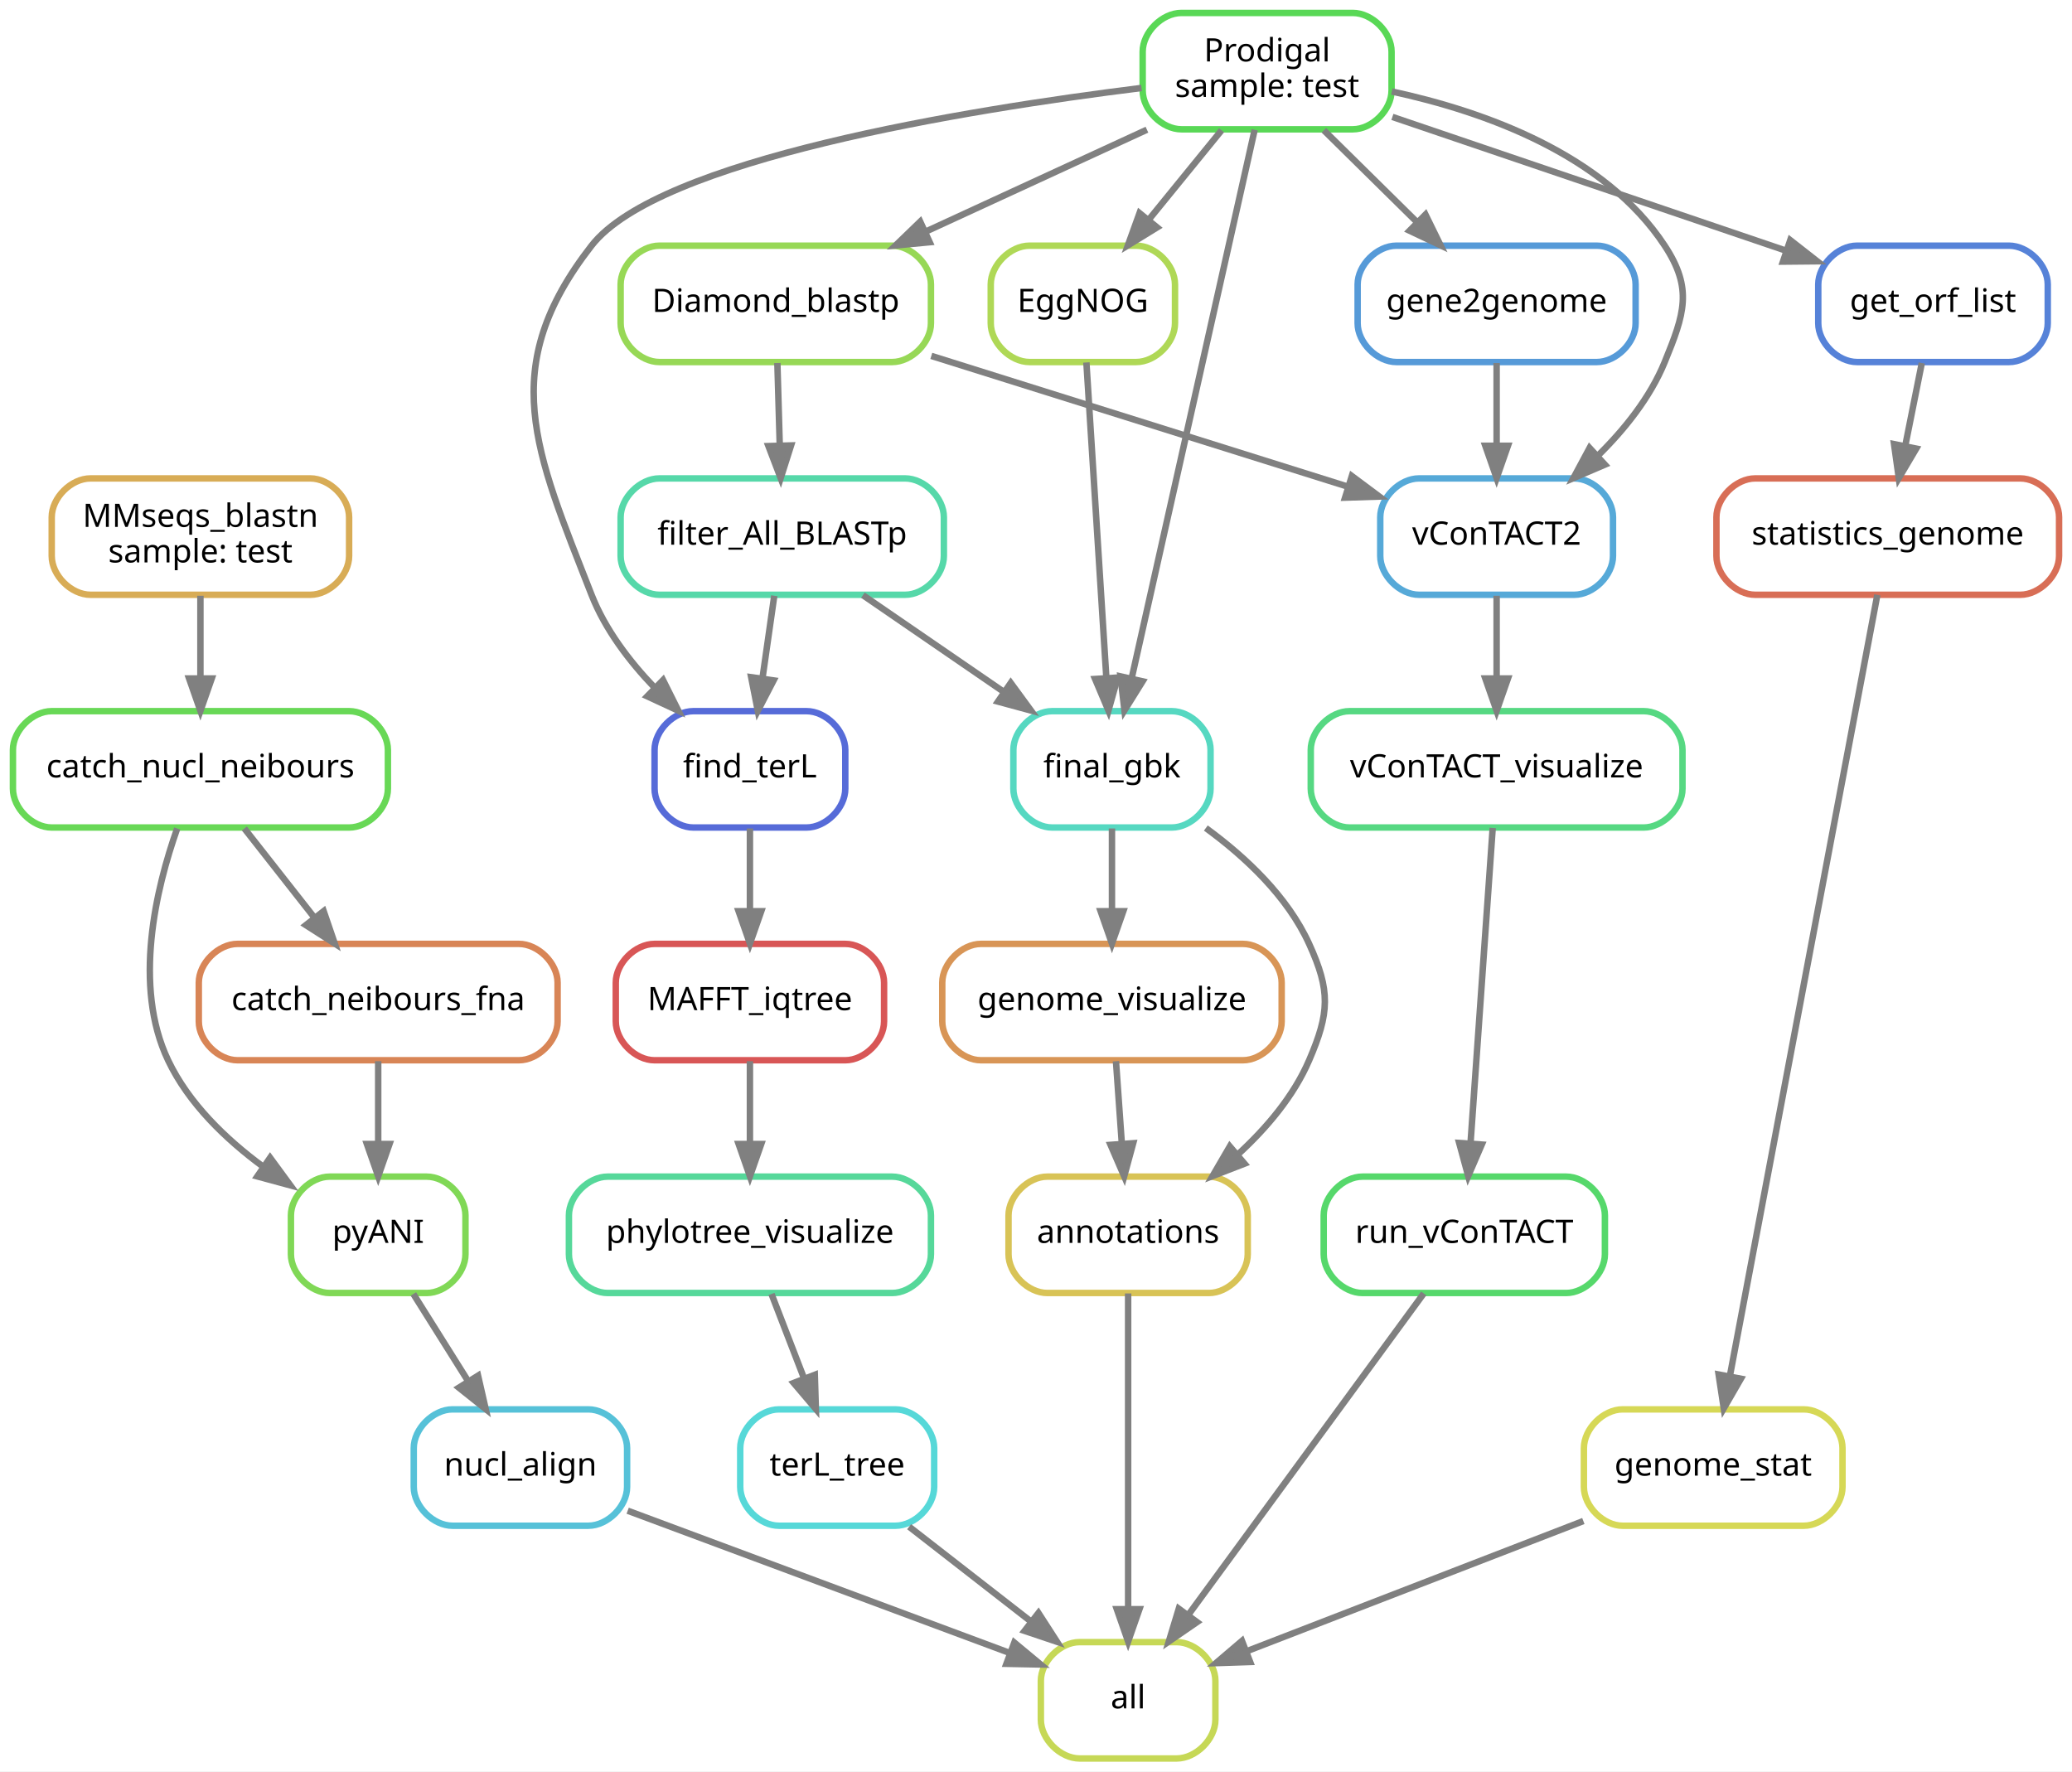
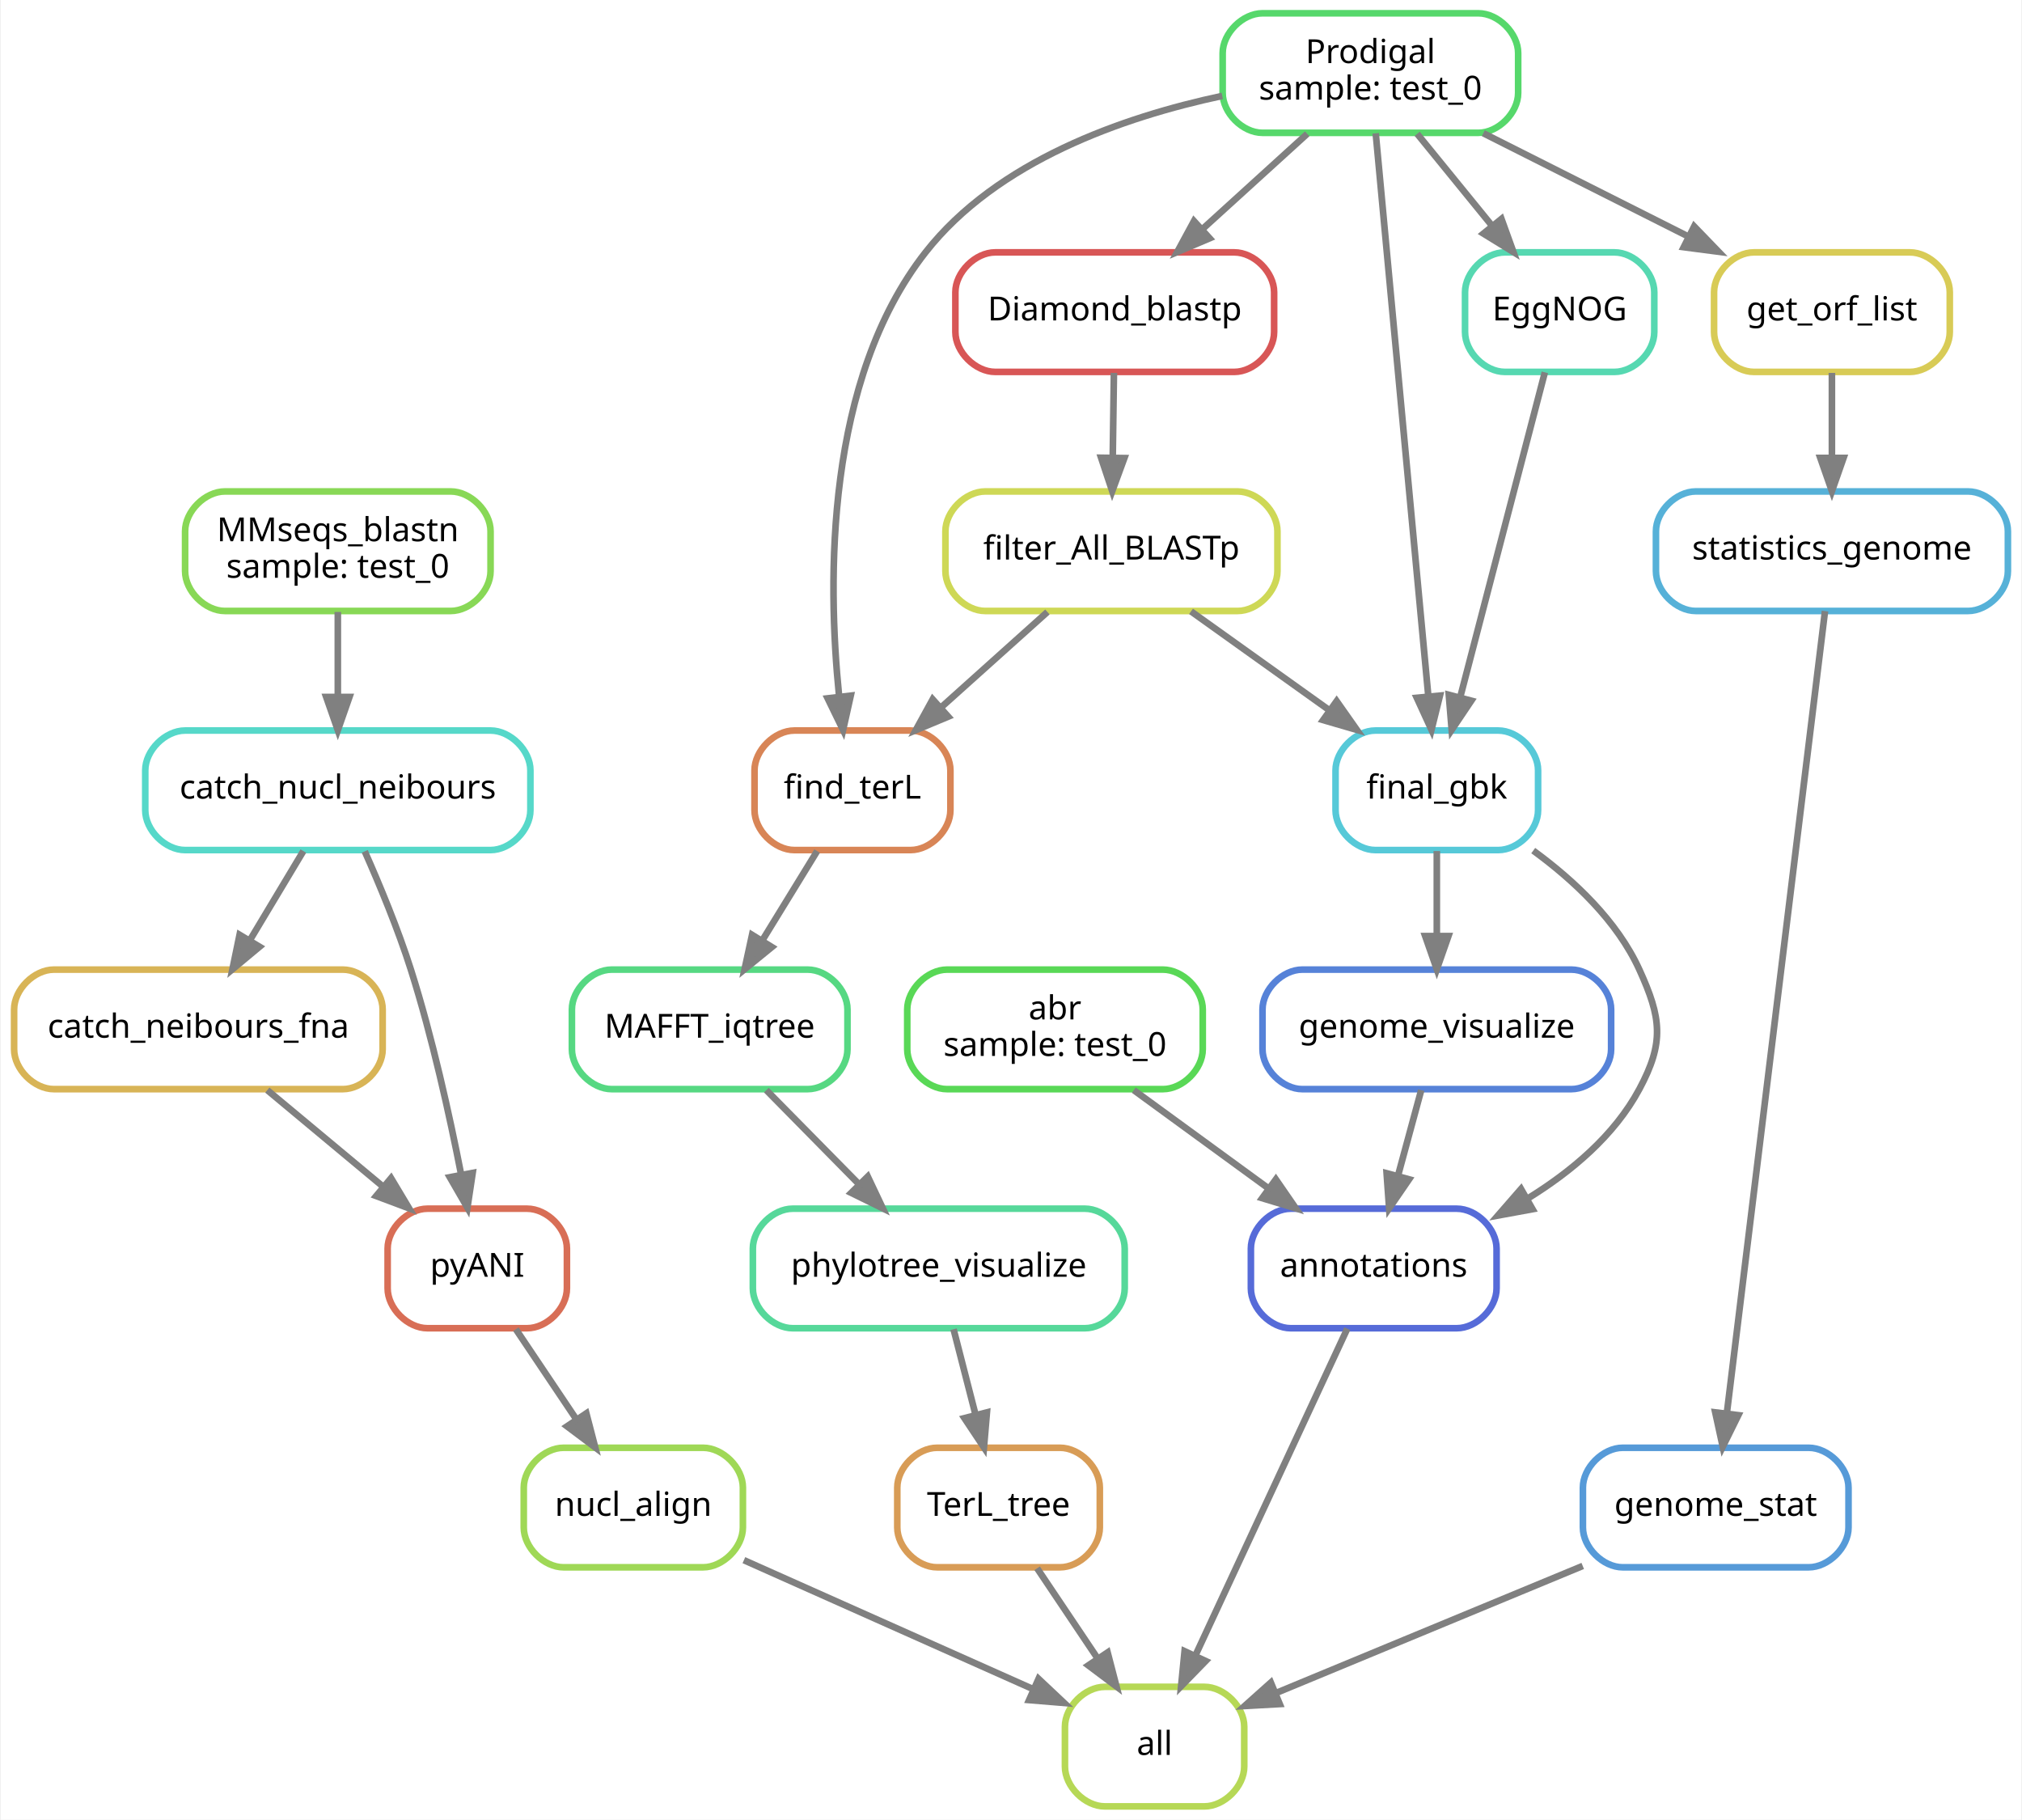
- <svg xmlns="http://www.w3.org/2000/svg" width="641pt" height="548pt" viewBox="0.00 0.00 641.00 548.00">
+ <svg xmlns="http://www.w3.org/2000/svg" width="609pt" height="548pt" viewBox="0.00 0.00 608.50 548.00">
  <g id="graph0" class="graph" transform="scale(1 1) rotate(0) translate(4 544)">
-     <polygon fill="white" stroke="none" points="-4,4 -4,-544 637,-544 637,4 -4,4" />
+     <polygon fill="white" stroke="none" points="-4,4 -4,-544 604.5,-544 604.5,4 -4,4" />
    <g id="node1" class="node">
-       <path fill="none" stroke="#c6d856" stroke-width="2" d="M360,-36C360,-36 330,-36 330,-36 324,-36 318,-30 318,-24 318,-24 318,-12 318,-12 318,-6 324,0 330,0 330,0 360,0 360,0 366,0 372,-6 372,-12 372,-12 372,-24 372,-24 372,-30 366,-36 360,-36" />
-       <text text-anchor="middle" x="345" y="-15.5" font-family="sans" font-size="10.00">all</text>
+       <path fill="none" stroke="#b6d856" stroke-width="2" d="M358.5,-36C358.5,-36 328.5,-36 328.5,-36 322.5,-36 316.5,-30 316.5,-24 316.5,-24 316.5,-12 316.5,-12 316.5,-6 322.5,0 328.5,0 328.5,0 358.5,0 358.5,0 364.5,0 370.5,-6 370.5,-12 370.5,-12 370.5,-24 370.5,-24 370.5,-30 364.5,-36 358.5,-36" />
+       <text text-anchor="middle" x="343.5" y="-15.5" font-family="sans" font-size="10.00">all</text>
    </g>
    <g id="node2" class="node">
-       <path fill="none" stroke="#56c1d8" stroke-width="2" d="M178,-108C178,-108 136,-108 136,-108 130,-108 124,-102 124,-96 124,-96 124,-84 124,-84 124,-78 130,-72 136,-72 136,-72 178,-72 178,-72 184,-72 190,-78 190,-84 190,-84 190,-96 190,-96 190,-102 184,-108 178,-108" />
-       <text text-anchor="middle" x="157" y="-87.5" font-family="sans" font-size="10.00">nucl_align</text>
+       <path fill="none" stroke="#9fd856" stroke-width="2" d="M207.5,-108C207.5,-108 165.5,-108 165.5,-108 159.5,-108 153.5,-102 153.5,-96 153.5,-96 153.5,-84 153.5,-84 153.5,-78 159.5,-72 165.5,-72 165.5,-72 207.5,-72 207.5,-72 213.5,-72 219.5,-78 219.5,-84 219.5,-84 219.5,-96 219.5,-96 219.5,-102 213.5,-108 207.5,-108" />
+       <text text-anchor="middle" x="186.5" y="-87.5" font-family="sans" font-size="10.00">nucl_align</text>
    </g>
    <g id="edge1" class="edge">
-       <path fill="none" stroke="grey" stroke-width="2" d="M190.18,-76.65C223.28,-64.32 274.01,-45.43 308.3,-32.67" />
-       <polygon fill="grey" stroke="grey" stroke-width="2" points="309.79,-35.85 317.94,-29.08 307.35,-29.29 309.79,-35.85" />
+       <path fill="none" stroke="grey" stroke-width="2" d="M219.8,-74.15C245.37,-62.75 280.65,-47.02 306.99,-35.28" />
+       <polygon fill="grey" stroke="grey" stroke-width="2" points="308.55,-38.41 316.26,-31.15 305.7,-32.02 308.55,-38.41" />
    </g>
    <g id="node3" class="node">
-       <path fill="none" stroke="#80d856" stroke-width="2" d="M128,-180C128,-180 98,-180 98,-180 92,-180 86,-174 86,-168 86,-168 86,-156 86,-156 86,-150 92,-144 98,-144 98,-144 128,-144 128,-144 134,-144 140,-150 140,-156 140,-156 140,-168 140,-168 140,-174 134,-180 128,-180" />
-       <text text-anchor="middle" x="113" y="-159.5" font-family="sans" font-size="10.00">pyANI</text>
+       <path fill="none" stroke="#d86e56" stroke-width="2" d="M154.5,-180C154.5,-180 124.5,-180 124.5,-180 118.5,-180 112.5,-174 112.5,-168 112.5,-168 112.5,-156 112.5,-156 112.5,-150 118.5,-144 124.5,-144 124.5,-144 154.5,-144 154.5,-144 160.5,-144 166.5,-150 166.5,-156 166.5,-156 166.5,-168 166.5,-168 166.5,-174 160.5,-180 154.5,-180" />
+       <text text-anchor="middle" x="139.5" y="-159.5" font-family="sans" font-size="10.00">pyANI</text>
+     </g>
+     <g id="edge5" class="edge">
+       <path fill="none" stroke="grey" stroke-width="2" d="M151.12,-143.7C156.64,-135.47 163.35,-125.48 169.43,-116.42" />
+       <polygon fill="grey" stroke="grey" stroke-width="2" points="172.35,-118.36 175.02,-108.1 166.54,-114.46 172.35,-118.36" />
+     </g>
+     <g id="node4" class="node">
+       <path fill="none" stroke="#56d8c9" stroke-width="2" d="M143.5,-324C143.5,-324 51.5,-324 51.5,-324 45.5,-324 39.5,-318 39.5,-312 39.5,-312 39.5,-300 39.5,-300 39.5,-294 45.5,-288 51.5,-288 51.5,-288 143.5,-288 143.5,-288 149.5,-288 155.5,-294 155.5,-300 155.5,-300 155.5,-312 155.5,-312 155.5,-318 149.5,-324 143.5,-324" />
+       <text text-anchor="middle" x="97.5" y="-303.5" font-family="sans" font-size="10.00">catch_nucl_neibours</text>
    </g>
    <g id="edge6" class="edge">
-       <path fill="none" stroke="grey" stroke-width="2" d="M123.88,-143.7C128.99,-135.56 135.2,-125.69 140.84,-116.7" />
-       <polygon fill="grey" stroke="grey" stroke-width="2" points="143.89,-118.43 146.25,-108.1 137.96,-114.71 143.89,-118.43" />
-     </g>
-     <g id="node4" class="node">
-       <path fill="none" stroke="#68d856" stroke-width="2" d="M104,-324C104,-324 12,-324 12,-324 6,-324 0,-318 0,-312 0,-312 0,-300 0,-300 0,-294 6,-288 12,-288 12,-288 104,-288 104,-288 110,-288 116,-294 116,-300 116,-300 116,-312 116,-312 116,-318 110,-324 104,-324" />
-       <text text-anchor="middle" x="58" y="-303.5" font-family="sans" font-size="10.00">catch_nucl_neibours</text>
+       <path fill="none" stroke="grey" stroke-width="2" d="M105.61,-287.62C110.14,-277.4 115.64,-264.15 119.5,-252 125.96,-231.65 131.16,-208.06 134.64,-190.28" />
+       <polygon fill="grey" stroke="grey" stroke-width="2" points="138.11,-190.77 136.53,-180.3 131.23,-189.47 138.11,-190.77" />
+     </g>
+     <g id="node6" class="node">
+       <path fill="none" stroke="#d8b456" stroke-width="2" d="M99,-252C99,-252 12,-252 12,-252 6,-252 0,-246 0,-240 0,-240 0,-228 0,-228 0,-222 6,-216 12,-216 12,-216 99,-216 99,-216 105,-216 111,-222 111,-228 111,-228 111,-240 111,-240 111,-246 105,-252 99,-252" />
+       <text text-anchor="middle" x="55.5" y="-231.5" font-family="sans" font-size="10.00">catch_neibours_fna</text>
+     </g>
+     <g id="edge9" class="edge">
+       <path fill="none" stroke="grey" stroke-width="2" d="M87.12,-287.7C82.24,-279.56 76.31,-269.69 70.92,-260.7" />
+       <polygon fill="grey" stroke="grey" stroke-width="2" points="73.91,-258.88 65.76,-252.1 67.91,-262.48 73.91,-258.88" />
+     </g>
+     <g id="node5" class="node">
+       <path fill="none" stroke="#88d856" stroke-width="2" d="M131.5,-396C131.5,-396 63.5,-396 63.5,-396 57.5,-396 51.5,-390 51.5,-384 51.5,-384 51.5,-372 51.5,-372 51.5,-366 57.5,-360 63.5,-360 63.5,-360 131.5,-360 131.5,-360 137.5,-360 143.5,-366 143.5,-372 143.5,-372 143.5,-384 143.5,-384 143.5,-390 137.5,-396 131.5,-396" />
+       <text text-anchor="middle" x="97.5" y="-381" font-family="sans" font-size="10.00">MMseqs_blastn</text>
+       <text text-anchor="middle" x="97.5" y="-370" font-family="sans" font-size="10.00">sample: test_0</text>
+     </g>
+     <g id="edge8" class="edge">
+       <path fill="none" stroke="grey" stroke-width="2" d="M97.5,-359.7C97.5,-351.98 97.5,-342.71 97.5,-334.11" />
+       <polygon fill="grey" stroke="grey" stroke-width="2" points="101,-334.1 97.5,-324.1 94,-334.1 101,-334.1" />
    </g>
    <g id="edge7" class="edge">
-       <path fill="none" stroke="grey" stroke-width="2" d="M50.82,-287.7C44.24,-269.08 37.06,-239.03 48,-216 54.33,-202.66 65.85,-191.58 77.44,-183.05" />
-       <polygon fill="grey" stroke="grey" stroke-width="2" points="79.56,-185.84 85.83,-177.3 75.6,-180.07 79.56,-185.84" />
-     </g>
-     <g id="node6" class="node">
-       <path fill="none" stroke="#d88556" stroke-width="2" d="M156.5,-252C156.5,-252 69.5,-252 69.5,-252 63.5,-252 57.5,-246 57.5,-240 57.5,-240 57.5,-228 57.5,-228 57.5,-222 63.5,-216 69.5,-216 69.5,-216 156.5,-216 156.5,-216 162.5,-216 168.5,-222 168.5,-228 168.5,-228 168.5,-240 168.5,-240 168.5,-246 162.5,-252 156.5,-252" />
-       <text text-anchor="middle" x="113" y="-231.5" font-family="sans" font-size="10.00">catch_neibours_fna</text>
+       <path fill="none" stroke="grey" stroke-width="2" d="M76.26,-215.7C86.74,-206.97 99.61,-196.24 111,-186.75" />
+       <polygon fill="grey" stroke="grey" stroke-width="2" points="113.53,-189.19 118.97,-180.1 109.05,-183.82 113.53,-189.19" />
+     </g>
+     <g id="node7" class="node">
+       <path fill="none" stroke="#d89c56" stroke-width="2" d="M315,-108C315,-108 278,-108 278,-108 272,-108 266,-102 266,-96 266,-96 266,-84 266,-84 266,-78 272,-72 278,-72 278,-72 315,-72 315,-72 321,-72 327,-78 327,-84 327,-84 327,-96 327,-96 327,-102 321,-108 315,-108" />
+       <text text-anchor="middle" x="296.5" y="-87.5" font-family="sans" font-size="10.00">TerL_tree</text>
+     </g>
+     <g id="edge2" class="edge">
+       <path fill="none" stroke="grey" stroke-width="2" d="M308.12,-71.7C313.64,-63.47 320.35,-53.48 326.43,-44.42" />
+       <polygon fill="grey" stroke="grey" stroke-width="2" points="329.35,-46.36 332.02,-36.1 323.54,-42.46 329.35,-46.36" />
+     </g>
+     <g id="node8" class="node">
+       <path fill="none" stroke="#56d89a" stroke-width="2" d="M322.5,-180C322.5,-180 234.5,-180 234.5,-180 228.5,-180 222.5,-174 222.5,-168 222.5,-168 222.5,-156 222.5,-156 222.5,-150 228.5,-144 234.5,-144 234.5,-144 322.5,-144 322.5,-144 328.5,-144 334.5,-150 334.5,-156 334.5,-156 334.5,-168 334.5,-168 334.5,-174 328.5,-180 322.5,-180" />
+       <text text-anchor="middle" x="278.5" y="-159.5" font-family="sans" font-size="10.00">phylotree_visualize</text>
    </g>
    <g id="edge10" class="edge">
-       <path fill="none" stroke="grey" stroke-width="2" d="M71.6,-287.7C78.12,-279.39 86.07,-269.28 93.25,-260.14" />
-       <polygon fill="grey" stroke="grey" stroke-width="2" points="96.13,-262.13 99.56,-252.1 90.63,-257.81 96.13,-262.13" />
-     </g>
-     <g id="node5" class="node">
-       <path fill="none" stroke="#d8ac56" stroke-width="2" d="M92,-396C92,-396 24,-396 24,-396 18,-396 12,-390 12,-384 12,-384 12,-372 12,-372 12,-366 18,-360 24,-360 24,-360 92,-360 92,-360 98,-360 104,-366 104,-372 104,-372 104,-384 104,-384 104,-390 98,-396 92,-396" />
-       <text text-anchor="middle" x="58" y="-381" font-family="sans" font-size="10.00">MMseqs_blastn</text>
-       <text text-anchor="middle" x="58" y="-370" font-family="sans" font-size="10.00">sample: test</text>
-     </g>
-     <g id="edge9" class="edge">
-       <path fill="none" stroke="grey" stroke-width="2" d="M58,-359.7C58,-351.98 58,-342.71 58,-334.11" />
-       <polygon fill="grey" stroke="grey" stroke-width="2" points="61.5,-334.1 58,-324.1 54.5,-334.1 61.5,-334.1" />
-     </g>
-     <g id="edge8" class="edge">
-       <path fill="none" stroke="grey" stroke-width="2" d="M113,-215.7C113,-207.98 113,-198.71 113,-190.11" />
-       <polygon fill="grey" stroke="grey" stroke-width="2" points="116.5,-190.1 113,-180.1 109.5,-190.1 116.5,-190.1" />
-     </g>
-     <g id="node7" class="node">
-       <path fill="none" stroke="#56d8d8" stroke-width="2" d="M273,-108C273,-108 237,-108 237,-108 231,-108 225,-102 225,-96 225,-96 225,-84 225,-84 225,-78 231,-72 237,-72 237,-72 273,-72 273,-72 279,-72 285,-78 285,-84 285,-84 285,-96 285,-96 285,-102 279,-108 273,-108" />
-       <text text-anchor="middle" x="255" y="-87.5" font-family="sans" font-size="10.00">terL_tree</text>
-     </g>
-     <g id="edge2" class="edge">
-       <path fill="none" stroke="grey" stroke-width="2" d="M277.25,-71.7C288.58,-62.88 302.53,-52.03 314.82,-42.47" />
-       <polygon fill="grey" stroke="grey" stroke-width="2" points="317.26,-45.01 323.01,-36.1 312.97,-39.48 317.26,-45.01" />
-     </g>
-     <g id="node8" class="node">
-       <path fill="none" stroke="#56d89a" stroke-width="2" d="M272,-180C272,-180 184,-180 184,-180 178,-180 172,-174 172,-168 172,-168 172,-156 172,-156 172,-150 178,-144 184,-144 184,-144 272,-144 272,-144 278,-144 284,-150 284,-156 284,-156 284,-168 284,-168 284,-174 278,-180 272,-180" />
-       <text text-anchor="middle" x="228" y="-159.5" font-family="sans" font-size="10.00">phylotree_visualize</text>
+       <path fill="none" stroke="grey" stroke-width="2" d="M282.95,-143.7C284.95,-135.9 287.37,-126.51 289.6,-117.83" />
+       <polygon fill="grey" stroke="grey" stroke-width="2" points="293,-118.66 292.1,-108.1 286.22,-116.92 293,-118.66" />
+     </g>
+     <g id="node9" class="node">
+       <path fill="none" stroke="#56d882" stroke-width="2" d="M239,-252C239,-252 180,-252 180,-252 174,-252 168,-246 168,-240 168,-240 168,-228 168,-228 168,-222 174,-216 180,-216 180,-216 239,-216 239,-216 245,-216 251,-222 251,-228 251,-228 251,-240 251,-240 251,-246 245,-252 239,-252" />
+       <text text-anchor="middle" x="209.5" y="-231.5" font-family="sans" font-size="10.00">MAFFT_iqtree</text>
    </g>
    <g id="edge11" class="edge">
-       <path fill="none" stroke="grey" stroke-width="2" d="M234.67,-143.7C237.71,-135.81 241.38,-126.3 244.76,-117.55" />
-       <polygon fill="grey" stroke="grey" stroke-width="2" points="248.07,-118.69 248.4,-108.1 241.54,-116.17 248.07,-118.69" />
-     </g>
-     <g id="node9" class="node">
-       <path fill="none" stroke="#d85656" stroke-width="2" d="M257.5,-252C257.5,-252 198.5,-252 198.5,-252 192.5,-252 186.5,-246 186.5,-240 186.5,-240 186.5,-228 186.5,-228 186.5,-222 192.5,-216 198.5,-216 198.5,-216 257.5,-216 257.5,-216 263.5,-216 269.5,-222 269.5,-228 269.5,-228 269.5,-240 269.5,-240 269.5,-246 263.5,-252 257.5,-252" />
-       <text text-anchor="middle" x="228" y="-231.5" font-family="sans" font-size="10.00">MAFFT_iqtree</text>
+       <path fill="none" stroke="grey" stroke-width="2" d="M226.56,-215.7C235,-207.14 245.32,-196.66 254.54,-187.3" />
+       <polygon fill="grey" stroke="grey" stroke-width="2" points="257.11,-189.68 261.64,-180.1 252.13,-184.77 257.11,-189.68" />
+     </g>
+     <g id="node10" class="node">
+       <path fill="none" stroke="#d88556" stroke-width="2" d="M270,-324C270,-324 235,-324 235,-324 229,-324 223,-318 223,-312 223,-312 223,-300 223,-300 223,-294 229,-288 235,-288 235,-288 270,-288 270,-288 276,-288 282,-294 282,-300 282,-300 282,-312 282,-312 282,-318 276,-324 270,-324" />
+       <text text-anchor="middle" x="252.5" y="-303.5" font-family="sans" font-size="10.00">find_terL</text>
    </g>
    <g id="edge12" class="edge">
-       <path fill="none" stroke="grey" stroke-width="2" d="M228,-215.7C228,-207.98 228,-198.71 228,-190.11" />
-       <polygon fill="grey" stroke="grey" stroke-width="2" points="231.5,-190.1 228,-180.1 224.5,-190.1 231.5,-190.1" />
-     </g>
-     <g id="node10" class="node">
-       <path fill="none" stroke="#566bd8" stroke-width="2" d="M245.5,-324C245.5,-324 210.5,-324 210.5,-324 204.5,-324 198.5,-318 198.5,-312 198.5,-312 198.5,-300 198.5,-300 198.5,-294 204.5,-288 210.5,-288 210.5,-288 245.5,-288 245.5,-288 251.5,-288 257.5,-294 257.5,-300 257.5,-300 257.5,-312 257.5,-312 257.5,-318 251.5,-324 245.5,-324" />
-       <text text-anchor="middle" x="228" y="-303.5" font-family="sans" font-size="10.00">find_terL</text>
+       <path fill="none" stroke="grey" stroke-width="2" d="M241.87,-287.7C236.87,-279.56 230.81,-269.69 225.29,-260.7" />
+       <polygon fill="grey" stroke="grey" stroke-width="2" points="228.22,-258.79 220.01,-252.1 222.26,-262.46 228.22,-258.79" />
+     </g>
+     <g id="node11" class="node">
+       <path fill="none" stroke="#ced856" stroke-width="2" d="M368.5,-396C368.5,-396 292.5,-396 292.5,-396 286.5,-396 280.5,-390 280.5,-384 280.5,-384 280.5,-372 280.5,-372 280.5,-366 286.5,-360 292.5,-360 292.5,-360 368.5,-360 368.5,-360 374.5,-360 380.5,-366 380.5,-372 380.5,-372 380.5,-384 380.5,-384 380.5,-390 374.5,-396 368.5,-396" />
+       <text text-anchor="middle" x="330.5" y="-375.5" font-family="sans" font-size="10.00">filter_All_BLASTp</text>
    </g>
    <g id="edge13" class="edge">
-       <path fill="none" stroke="grey" stroke-width="2" d="M228,-287.7C228,-279.98 228,-270.71 228,-262.11" />
-       <polygon fill="grey" stroke="grey" stroke-width="2" points="231.5,-262.1 228,-252.1 224.5,-262.1 231.5,-262.1" />
-     </g>
-     <g id="node11" class="node">
-       <path fill="none" stroke="#56d8a9" stroke-width="2" d="M276,-396C276,-396 200,-396 200,-396 194,-396 188,-390 188,-384 188,-384 188,-372 188,-372 188,-366 194,-360 200,-360 200,-360 276,-360 276,-360 282,-360 288,-366 288,-372 288,-372 288,-384 288,-384 288,-390 282,-396 276,-396" />
-       <text text-anchor="middle" x="238" y="-375.5" font-family="sans" font-size="10.00">filter_All_BLASTp</text>
+       <path fill="none" stroke="grey" stroke-width="2" d="M311.22,-359.7C301.58,-351.05 289.77,-340.45 279.27,-331.03" />
+       <polygon fill="grey" stroke="grey" stroke-width="2" points="281.34,-328.18 271.56,-324.1 276.66,-333.39 281.34,-328.18" />
+     </g>
+     <g id="node16" class="node">
+       <path fill="none" stroke="#56c9d8" stroke-width="2" d="M447,-324C447,-324 410,-324 410,-324 404,-324 398,-318 398,-312 398,-312 398,-300 398,-300 398,-294 404,-288 410,-288 410,-288 447,-288 447,-288 453,-288 459,-294 459,-300 459,-300 459,-312 459,-312 459,-318 453,-324 447,-324" />
+       <text text-anchor="middle" x="428.5" y="-303.5" font-family="sans" font-size="10.00">final_gbk</text>
+     </g>
+     <g id="edge22" class="edge">
+       <path fill="none" stroke="grey" stroke-width="2" d="M354.47,-359.88C367.05,-350.89 382.63,-339.76 396.25,-330.03" />
+       <polygon fill="grey" stroke="grey" stroke-width="2" points="398.33,-332.85 404.43,-324.19 394.26,-327.15 398.33,-332.85" />
+     </g>
+     <g id="node12" class="node">
+       <path fill="none" stroke="#d85656" stroke-width="2" d="M367.5,-468C367.5,-468 295.5,-468 295.5,-468 289.5,-468 283.5,-462 283.5,-456 283.5,-456 283.5,-444 283.5,-444 283.5,-438 289.5,-432 295.5,-432 295.5,-432 367.5,-432 367.5,-432 373.5,-432 379.5,-438 379.5,-444 379.5,-444 379.5,-456 379.5,-456 379.5,-462 373.5,-468 367.5,-468" />
+       <text text-anchor="middle" x="331.5" y="-447.5" font-family="sans" font-size="10.00">Diamond_blastp</text>
+     </g>
+     <g id="edge15" class="edge">
+       <path fill="none" stroke="grey" stroke-width="2" d="M331.25,-431.7C331.14,-423.98 331.01,-414.71 330.89,-406.11" />
+       <polygon fill="grey" stroke="grey" stroke-width="2" points="334.39,-406.05 330.74,-396.1 327.39,-406.15 334.39,-406.05" />
+     </g>
+     <g id="node13" class="node">
+       <path fill="none" stroke="#56d86b" stroke-width="2" d="M441,-540C441,-540 376,-540 376,-540 370,-540 364,-534 364,-528 364,-528 364,-516 364,-516 364,-510 370,-504 376,-504 376,-504 441,-504 441,-504 447,-504 453,-510 453,-516 453,-516 453,-528 453,-528 453,-534 447,-540 441,-540" />
+       <text text-anchor="middle" x="408.5" y="-525" font-family="sans" font-size="10.00">Prodigal</text>
+       <text text-anchor="middle" x="408.5" y="-514" font-family="sans" font-size="10.00">sample: test_0</text>
    </g>
    <g id="edge14" class="edge">
-       <path fill="none" stroke="grey" stroke-width="2" d="M235.53,-359.7C234.43,-351.98 233.1,-342.71 231.87,-334.11" />
-       <polygon fill="grey" stroke="grey" stroke-width="2" points="235.32,-333.51 230.44,-324.1 228.39,-334.5 235.32,-333.51" />
-     </g>
-     <g id="node16" class="node">
-       <path fill="none" stroke="#56d8c1" stroke-width="2" d="M358.5,-324C358.5,-324 321.5,-324 321.5,-324 315.5,-324 309.5,-318 309.5,-312 309.5,-312 309.5,-300 309.5,-300 309.5,-294 315.5,-288 321.5,-288 321.5,-288 358.5,-288 358.5,-288 364.5,-288 370.5,-294 370.5,-300 370.5,-300 370.5,-312 370.5,-312 370.5,-318 364.5,-324 358.5,-324" />
-       <text text-anchor="middle" x="340" y="-303.5" font-family="sans" font-size="10.00">final_gbk</text>
-     </g>
-     <g id="edge22" class="edge">
-       <path fill="none" stroke="grey" stroke-width="2" d="M262.95,-359.88C276.04,-350.89 292.26,-339.76 306.44,-330.03" />
-       <polygon fill="grey" stroke="grey" stroke-width="2" points="308.69,-332.73 314.95,-324.19 304.73,-326.96 308.69,-332.73" />
-     </g>
-     <g id="node12" class="node">
-       <path fill="none" stroke="#97d856" stroke-width="2" d="M272,-468C272,-468 200,-468 200,-468 194,-468 188,-462 188,-456 188,-456 188,-444 188,-444 188,-438 194,-432 200,-432 200,-432 272,-432 272,-432 278,-432 284,-438 284,-444 284,-444 284,-456 284,-456 284,-462 278,-468 272,-468" />
-       <text text-anchor="middle" x="236" y="-447.5" font-family="sans" font-size="10.00">Diamond_blastp</text>
+       <path fill="none" stroke="grey" stroke-width="2" d="M363.88,-515.12C333.89,-508.73 296.03,-495.46 274.5,-468 244.34,-429.54 244.93,-369.4 248.46,-334.54" />
+       <polygon fill="grey" stroke="grey" stroke-width="2" points="251.98,-334.5 249.67,-324.16 245.03,-333.69 251.98,-334.5" />
    </g>
    <g id="edge16" class="edge">
-       <path fill="none" stroke="grey" stroke-width="2" d="M236.49,-431.7C236.71,-423.98 236.98,-414.71 237.23,-406.11" />
-       <polygon fill="grey" stroke="grey" stroke-width="2" points="240.72,-406.2 237.51,-396.1 233.73,-406 240.72,-406.2" />
+       <path fill="none" stroke="grey" stroke-width="2" d="M389.47,-503.7C379.96,-495.05 368.29,-484.45 357.93,-475.03" />
+       <polygon fill="grey" stroke="grey" stroke-width="2" points="360.07,-472.24 350.31,-468.1 355.36,-477.42 360.07,-472.24" />
+     </g>
+     <g id="edge21" class="edge">
+       <path fill="none" stroke="grey" stroke-width="2" d="M410.1,-503.85C413.56,-466.83 421.75,-379.18 425.94,-334.39" />
+       <polygon fill="grey" stroke="grey" stroke-width="2" points="429.44,-334.51 426.89,-324.23 422.47,-333.86 429.44,-334.51" />
+     </g>
+     <g id="node17" class="node">
+       <path fill="none" stroke="#56d8b1" stroke-width="2" d="M482,-468C482,-468 449,-468 449,-468 443,-468 437,-462 437,-456 437,-456 437,-444 437,-444 437,-438 443,-432 449,-432 449,-432 482,-432 482,-432 488,-432 494,-438 494,-444 494,-444 494,-456 494,-456 494,-462 488,-468 482,-468" />
+       <text text-anchor="middle" x="465.5" y="-447.5" font-family="sans" font-size="10.00">EggNOG</text>
+     </g>
+     <g id="edge24" class="edge">
+       <path fill="none" stroke="grey" stroke-width="2" d="M422.59,-503.7C429.42,-495.3 437.76,-485.07 445.26,-475.86" />
+       <polygon fill="grey" stroke="grey" stroke-width="2" points="447.97,-478.07 451.57,-468.1 442.54,-473.65 447.97,-478.07" />
+     </g>
+     <g id="node21" class="node">
+       <path fill="none" stroke="#d8cb56" stroke-width="2" d="M571,-468C571,-468 524,-468 524,-468 518,-468 512,-462 512,-456 512,-456 512,-444 512,-444 512,-438 518,-432 524,-432 524,-432 571,-432 571,-432 577,-432 583,-438 583,-444 583,-444 583,-456 583,-456 583,-462 577,-468 571,-468" />
+       <text text-anchor="middle" x="547.5" y="-447.5" font-family="sans" font-size="10.00">get_orf_list</text>
+     </g>
+     <g id="edge27" class="edge">
+       <path fill="none" stroke="grey" stroke-width="2" d="M442.5,-503.88C461.1,-494.51 484.33,-482.81 504.21,-472.8" />
+       <polygon fill="grey" stroke="grey" stroke-width="2" points="506.01,-475.81 513.37,-468.19 502.86,-469.56 506.01,-475.81" />
+     </g>
+     <g id="node14" class="node">
+       <path fill="none" stroke="#566bd8" stroke-width="2" d="M434.5,-180C434.5,-180 384.5,-180 384.5,-180 378.5,-180 372.5,-174 372.5,-168 372.5,-168 372.5,-156 372.5,-156 372.5,-150 378.5,-144 384.5,-144 384.5,-144 434.5,-144 434.5,-144 440.5,-144 446.5,-150 446.5,-156 446.5,-156 446.5,-168 446.5,-168 446.5,-174 440.5,-180 434.5,-180" />
+       <text text-anchor="middle" x="409.5" y="-159.5" font-family="sans" font-size="10.00">annotations</text>
+     </g>
+     <g id="edge3" class="edge">
+       <path fill="none" stroke="grey" stroke-width="2" d="M401.54,-143.87C390.14,-119.35 369.08,-74.03 355.7,-45.26" />
+       <polygon fill="grey" stroke="grey" stroke-width="2" points="358.88,-43.78 351.49,-36.19 352.53,-46.73 358.88,-43.78" />
+     </g>
+     <g id="node15" class="node">
+       <path fill="none" stroke="#5682d8" stroke-width="2" d="M469,-252C469,-252 388,-252 388,-252 382,-252 376,-246 376,-240 376,-240 376,-228 376,-228 376,-222 382,-216 388,-216 388,-216 469,-216 469,-216 475,-216 481,-222 481,-228 481,-228 481,-240 481,-240 481,-246 475,-252 469,-252" />
+       <text text-anchor="middle" x="428.5" y="-231.5" font-family="sans" font-size="10.00">genome_visualize</text>
+     </g>
+     <g id="edge17" class="edge">
+       <path fill="none" stroke="grey" stroke-width="2" d="M423.8,-215.7C421.69,-207.9 419.14,-198.51 416.78,-189.83" />
+       <polygon fill="grey" stroke="grey" stroke-width="2" points="420.14,-188.84 414.14,-180.1 413.38,-190.67 420.14,-188.84" />
+     </g>
+     <g id="edge18" class="edge">
+       <path fill="none" stroke="grey" stroke-width="2" d="M457.54,-287.84C469.82,-278.87 482.81,-266.68 489.5,-252 496.14,-237.44 497.07,-230.1 489.5,-216 482,-202.03 469.02,-191.13 455.67,-182.94" />
+       <polygon fill="grey" stroke="grey" stroke-width="2" points="457.33,-179.85 446.9,-177.94 453.86,-185.93 457.33,-179.85" />
+     </g>
+     <g id="edge20" class="edge">
+       <path fill="none" stroke="grey" stroke-width="2" d="M428.5,-287.7C428.5,-279.98 428.5,-270.71 428.5,-262.11" />
+       <polygon fill="grey" stroke="grey" stroke-width="2" points="432,-262.1 428.5,-252.1 425,-262.1 432,-262.1" />
+     </g>
+     <g id="edge23" class="edge">
+       <path fill="none" stroke="grey" stroke-width="2" d="M461.04,-431.87C454.7,-407.56 443.04,-362.82 435.54,-334.01" />
+       <polygon fill="grey" stroke="grey" stroke-width="2" points="438.89,-332.98 432.98,-324.19 432.11,-334.75 438.89,-332.98" />
+     </g>
+     <g id="node18" class="node">
+       <path fill="none" stroke="#59d856" stroke-width="2" d="M346,-252C346,-252 281,-252 281,-252 275,-252 269,-246 269,-240 269,-240 269,-228 269,-228 269,-222 275,-216 281,-216 281,-216 346,-216 346,-216 352,-216 358,-222 358,-228 358,-228 358,-240 358,-240 358,-246 352,-252 346,-252" />
+       <text text-anchor="middle" x="313.5" y="-237" font-family="sans" font-size="10.00">abr</text>
+       <text text-anchor="middle" x="313.5" y="-226" font-family="sans" font-size="10.00">sample: test_0</text>
+     </g>
+     <g id="edge19" class="edge">
+       <path fill="none" stroke="grey" stroke-width="2" d="M337.23,-215.7C349.44,-206.8 364.49,-195.82 377.68,-186.2" />
+       <polygon fill="grey" stroke="grey" stroke-width="2" points="380.02,-188.82 386.04,-180.1 375.9,-183.17 380.02,-188.82" />
+     </g>
+     <g id="node19" class="node">
+       <path fill="none" stroke="#569ad8" stroke-width="2" d="M540.5,-108C540.5,-108 484.5,-108 484.5,-108 478.5,-108 472.5,-102 472.5,-96 472.5,-96 472.5,-84 472.5,-84 472.5,-78 478.5,-72 484.5,-72 484.5,-72 540.5,-72 540.5,-72 546.5,-72 552.5,-78 552.5,-84 552.5,-84 552.5,-96 552.5,-96 552.5,-102 546.5,-108 540.5,-108" />
+       <text text-anchor="middle" x="512.5" y="-87.5" font-family="sans" font-size="10.00">genome_stat</text>
+     </g>
+     <g id="edge4" class="edge">
+       <path fill="none" stroke="grey" stroke-width="2" d="M472.45,-72.41C444.46,-60.82 407.37,-45.45 380.15,-34.18" />
+       <polygon fill="grey" stroke="grey" stroke-width="2" points="381.19,-30.82 370.61,-30.23 378.51,-37.29 381.19,-30.82" />
    </g>
    <g id="node20" class="node">
-       <path fill="none" stroke="#56a9d8" stroke-width="2" d="M483,-396C483,-396 435,-396 435,-396 429,-396 423,-390 423,-384 423,-384 423,-372 423,-372 423,-366 429,-360 435,-360 435,-360 483,-360 483,-360 489,-360 495,-366 495,-372 495,-372 495,-384 495,-384 495,-390 489,-396 483,-396" />
-       <text text-anchor="middle" x="459" y="-375.5" font-family="sans" font-size="10.00">vConTACT2</text>
-     </g>
-     <g id="edge29" class="edge">
-       <path fill="none" stroke="grey" stroke-width="2" d="M284.11,-433.9C322.31,-421.91 375.37,-405.25 413.01,-393.44" />
-       <polygon fill="grey" stroke="grey" stroke-width="2" points="414.21,-396.73 422.71,-390.39 412.12,-390.05 414.21,-396.73" />
-     </g>
-     <g id="node13" class="node">
-       <path fill="none" stroke="#59d856" stroke-width="2" d="M414.5,-540C414.5,-540 361.5,-540 361.5,-540 355.5,-540 349.5,-534 349.5,-528 349.5,-528 349.5,-516 349.5,-516 349.5,-510 355.5,-504 361.5,-504 361.5,-504 414.5,-504 414.5,-504 420.5,-504 426.5,-510 426.5,-516 426.5,-516 426.5,-528 426.5,-528 426.5,-534 420.5,-540 414.5,-540" />
-       <text text-anchor="middle" x="388" y="-525" font-family="sans" font-size="10.00">Prodigal</text>
-       <text text-anchor="middle" x="388" y="-514" font-family="sans" font-size="10.00">sample: test</text>
-     </g>
-     <g id="edge15" class="edge">
-       <path fill="none" stroke="grey" stroke-width="2" d="M349.15,-516.79C294.61,-509.99 199.69,-494.59 179,-468 149.52,-430.12 161.5,-404.7 179,-360 183.2,-349.28 190.69,-339.43 198.58,-331.2" />
-       <polygon fill="grey" stroke="grey" stroke-width="2" points="201.12,-333.61 205.85,-324.13 196.24,-328.59 201.12,-333.61" />
-     </g>
-     <g id="edge17" class="edge">
-       <path fill="none" stroke="grey" stroke-width="2" d="M350.82,-503.88C330.13,-494.35 304.2,-482.41 282.22,-472.28" />
-       <polygon fill="grey" stroke="grey" stroke-width="2" points="283.61,-469.07 273.06,-468.07 280.68,-475.43 283.61,-469.07" />
-     </g>
-     <g id="edge21" class="edge">
-       <path fill="none" stroke="grey" stroke-width="2" d="M384.15,-503.85C375.83,-466.75 356.11,-378.81 346.08,-334.1" />
-       <polygon fill="grey" stroke="grey" stroke-width="2" points="349.47,-333.22 343.87,-324.23 342.64,-334.76 349.47,-333.22" />
-     </g>
-     <g id="node17" class="node">
-       <path fill="none" stroke="#afd856" stroke-width="2" d="M347.5,-468C347.5,-468 314.5,-468 314.5,-468 308.5,-468 302.5,-462 302.5,-456 302.5,-456 302.5,-444 302.5,-444 302.5,-438 308.5,-432 314.5,-432 314.5,-432 347.5,-432 347.5,-432 353.5,-432 359.5,-438 359.5,-444 359.5,-444 359.5,-456 359.5,-456 359.5,-462 353.5,-468 347.5,-468" />
-       <text text-anchor="middle" x="331" y="-447.5" font-family="sans" font-size="10.00">EggNOG</text>
-     </g>
-     <g id="edge24" class="edge">
-       <path fill="none" stroke="grey" stroke-width="2" d="M373.91,-503.7C367.08,-495.3 358.74,-485.07 351.24,-475.86" />
-       <polygon fill="grey" stroke="grey" stroke-width="2" points="353.96,-473.65 344.93,-468.1 348.53,-478.07 353.96,-473.65" />
-     </g>
-     <g id="edge27" class="edge">
-       <path fill="none" stroke="grey" stroke-width="2" d="M426.57,-515.7C455.21,-509.52 492.4,-496.26 511,-468 519.79,-454.63 517.05,-446.81 511,-432 506.51,-421.02 498.53,-411.08 490.15,-402.86" />
-       <polygon fill="grey" stroke="grey" stroke-width="2" points="492.49,-400.26 482.75,-396.09 487.76,-405.42 492.49,-400.26" />
-     </g>
-     <g id="node21" class="node">
-       <path fill="none" stroke="#569ad8" stroke-width="2" d="M490,-468C490,-468 428,-468 428,-468 422,-468 416,-462 416,-456 416,-456 416,-444 416,-444 416,-438 422,-432 428,-432 428,-432 490,-432 490,-432 496,-432 502,-438 502,-444 502,-444 502,-456 502,-456 502,-462 496,-468 490,-468" />
-       <text text-anchor="middle" x="459" y="-447.5" font-family="sans" font-size="10.00">gene2genome</text>
-     </g>
-     <g id="edge30" class="edge">
-       <path fill="none" stroke="grey" stroke-width="2" d="M405.55,-503.7C414.23,-495.14 424.86,-484.66 434.35,-475.3" />
-       <polygon fill="grey" stroke="grey" stroke-width="2" points="436.99,-477.62 441.65,-468.1 432.07,-472.63 436.99,-477.62" />
-     </g>
-     <g id="node24" class="node">
-       <path fill="none" stroke="#5682d8" stroke-width="2" d="M617.5,-468C617.5,-468 570.5,-468 570.5,-468 564.5,-468 558.5,-462 558.5,-456 558.5,-456 558.5,-444 558.5,-444 558.5,-438 564.5,-432 570.5,-432 570.5,-432 617.5,-432 617.5,-432 623.5,-432 629.5,-438 629.5,-444 629.5,-444 629.5,-456 629.5,-456 629.5,-462 623.5,-468 617.5,-468" />
-       <text text-anchor="middle" x="594" y="-447.5" font-family="sans" font-size="10.00">get_orf_list</text>
-     </g>
-     <g id="edge33" class="edge">
-       <path fill="none" stroke="grey" stroke-width="2" d="M426.75,-507.83C461.26,-496.1 511.81,-478.93 548.29,-466.53" />
-       <polygon fill="grey" stroke="grey" stroke-width="2" points="549.84,-469.7 558.18,-463.17 547.59,-463.07 549.84,-469.7" />
-     </g>
-     <g id="node14" class="node">
-       <path fill="none" stroke="#d8c356" stroke-width="2" d="M370,-180C370,-180 320,-180 320,-180 314,-180 308,-174 308,-168 308,-168 308,-156 308,-156 308,-150 314,-144 320,-144 320,-144 370,-144 370,-144 376,-144 382,-150 382,-156 382,-156 382,-168 382,-168 382,-174 376,-180 370,-180" />
-       <text text-anchor="middle" x="345" y="-159.5" font-family="sans" font-size="10.00">annotations</text>
-     </g>
-     <g id="edge3" class="edge">
-       <path fill="none" stroke="grey" stroke-width="2" d="M345,-143.87C345,-119.67 345,-75.21 345,-46.39" />
-       <polygon fill="grey" stroke="grey" stroke-width="2" points="348.5,-46.19 345,-36.19 341.5,-46.19 348.5,-46.19" />
-     </g>
-     <g id="node15" class="node">
-       <path fill="none" stroke="#d89556" stroke-width="2" d="M380.5,-252C380.5,-252 299.5,-252 299.5,-252 293.5,-252 287.5,-246 287.5,-240 287.5,-240 287.5,-228 287.5,-228 287.5,-222 293.5,-216 299.5,-216 299.5,-216 380.5,-216 380.5,-216 386.5,-216 392.5,-222 392.5,-228 392.5,-228 392.5,-240 392.5,-240 392.5,-246 386.5,-252 380.5,-252" />
-       <text text-anchor="middle" x="340" y="-231.5" font-family="sans" font-size="10.00">genome_visualize</text>
-     </g>
-     <g id="edge18" class="edge">
-       <path fill="none" stroke="grey" stroke-width="2" d="M341.24,-215.7C341.79,-207.98 342.45,-198.71 343.06,-190.11" />
-       <polygon fill="grey" stroke="grey" stroke-width="2" points="346.56,-190.33 343.78,-180.1 339.57,-189.83 346.56,-190.33" />
-     </g>
-     <g id="edge19" class="edge">
-       <path fill="none" stroke="grey" stroke-width="2" d="M369.04,-287.84C381.32,-278.87 394.31,-266.68 401,-252 407.64,-237.44 407.33,-230.7 401,-216 396.21,-204.87 387.81,-194.99 378.95,-186.86" />
-       <polygon fill="grey" stroke="grey" stroke-width="2" points="381,-184.01 371.12,-180.18 376.46,-189.34 381,-184.01" />
-     </g>
-     <g id="edge20" class="edge">
-       <path fill="none" stroke="grey" stroke-width="2" d="M340,-287.7C340,-279.98 340,-270.71 340,-262.11" />
-       <polygon fill="grey" stroke="grey" stroke-width="2" points="343.5,-262.1 340,-252.1 336.5,-262.1 343.5,-262.1" />
-     </g>
-     <g id="edge23" class="edge">
-       <path fill="none" stroke="grey" stroke-width="2" d="M332.09,-431.87C333.62,-407.67 336.44,-363.21 338.26,-334.39" />
-       <polygon fill="grey" stroke="grey" stroke-width="2" points="341.77,-334.39 338.91,-324.19 334.78,-333.95 341.77,-334.39" />
-     </g>
-     <g id="node18" class="node">
-       <path fill="none" stroke="#56d86b" stroke-width="2" d="M480.5,-180C480.5,-180 417.5,-180 417.5,-180 411.5,-180 405.5,-174 405.5,-168 405.5,-168 405.5,-156 405.5,-156 405.5,-150 411.5,-144 417.5,-144 417.5,-144 480.5,-144 480.5,-144 486.5,-144 492.5,-150 492.5,-156 492.5,-156 492.5,-168 492.5,-168 492.5,-174 486.5,-180 480.5,-180" />
-       <text text-anchor="middle" x="449" y="-159.5" font-family="sans" font-size="10.00">run_vConTACT</text>
-     </g>
-     <g id="edge4" class="edge">
-       <path fill="none" stroke="grey" stroke-width="2" d="M436.46,-143.87C418.34,-119.14 384.73,-73.24 363.68,-44.51" />
-       <polygon fill="grey" stroke="grey" stroke-width="2" points="366.32,-42.19 357.59,-36.19 360.67,-46.33 366.32,-42.19" />
-     </g>
-     <g id="node19" class="node">
-       <path fill="none" stroke="#56d882" stroke-width="2" d="M504.5,-324C504.5,-324 413.5,-324 413.5,-324 407.5,-324 401.5,-318 401.5,-312 401.5,-312 401.5,-300 401.5,-300 401.5,-294 407.5,-288 413.5,-288 413.5,-288 504.5,-288 504.5,-288 510.5,-288 516.5,-294 516.5,-300 516.5,-300 516.5,-312 516.5,-312 516.5,-318 510.5,-324 504.5,-324" />
-       <text text-anchor="middle" x="459" y="-303.5" font-family="sans" font-size="10.00">vConTACT_visualize</text>
+       <path fill="none" stroke="#56b1d8" stroke-width="2" d="M588.5,-396C588.5,-396 506.5,-396 506.5,-396 500.5,-396 494.5,-390 494.5,-384 494.5,-384 494.5,-372 494.5,-372 494.5,-366 500.5,-360 506.5,-360 506.5,-360 588.5,-360 588.5,-360 594.5,-360 600.5,-366 600.5,-372 600.5,-372 600.5,-384 600.5,-384 600.5,-390 594.5,-396 588.5,-396" />
+       <text text-anchor="middle" x="547.5" y="-375.5" font-family="sans" font-size="10.00">statistics_genome</text>
    </g>
    <g id="edge25" class="edge">
-       <path fill="none" stroke="grey" stroke-width="2" d="M457.79,-287.87C456.09,-263.67 452.96,-219.21 450.93,-190.39" />
-       <polygon fill="grey" stroke="grey" stroke-width="2" points="454.4,-189.92 450.21,-180.19 447.42,-190.41 454.4,-189.92" />
+       <path fill="none" stroke="grey" stroke-width="2" d="M545.42,-359.97C539.57,-312.19 522.98,-176.62 515.84,-118.27" />
+       <polygon fill="grey" stroke="grey" stroke-width="2" points="519.31,-117.81 514.62,-108.31 512.36,-118.66 519.31,-117.81" />
    </g>
    <g id="edge26" class="edge">
-       <path fill="none" stroke="grey" stroke-width="2" d="M459,-359.7C459,-351.98 459,-342.71 459,-334.11" />
-       <polygon fill="grey" stroke="grey" stroke-width="2" points="462.5,-334.1 459,-324.1 455.5,-334.1 462.5,-334.1" />
-     </g>
-     <g id="edge28" class="edge">
-       <path fill="none" stroke="grey" stroke-width="2" d="M459,-431.7C459,-423.98 459,-414.71 459,-406.11" />
-       <polygon fill="grey" stroke="grey" stroke-width="2" points="462.5,-406.1 459,-396.1 455.5,-406.1 462.5,-406.1" />
-     </g>
-     <g id="node22" class="node">
-       <path fill="none" stroke="#d6d856" stroke-width="2" d="M554,-108C554,-108 498,-108 498,-108 492,-108 486,-102 486,-96 486,-96 486,-84 486,-84 486,-78 492,-72 498,-72 498,-72 554,-72 554,-72 560,-72 566,-78 566,-84 566,-84 566,-96 566,-96 566,-102 560,-108 554,-108" />
-       <text text-anchor="middle" x="526" y="-87.5" font-family="sans" font-size="10.00">genome_stat</text>
-     </g>
-     <g id="edge5" class="edge">
-       <path fill="none" stroke="grey" stroke-width="2" d="M485.83,-73.46C454.63,-61.4 411.73,-44.81 381.5,-33.11" />
-       <polygon fill="grey" stroke="grey" stroke-width="2" points="382.75,-29.85 372.16,-29.5 380.22,-36.37 382.75,-29.85" />
-     </g>
-     <g id="node23" class="node">
-       <path fill="none" stroke="#d86e56" stroke-width="2" d="M621,-396C621,-396 539,-396 539,-396 533,-396 527,-390 527,-384 527,-384 527,-372 527,-372 527,-366 533,-360 539,-360 539,-360 621,-360 621,-360 627,-360 633,-366 633,-372 633,-372 633,-384 633,-384 633,-390 627,-396 621,-396" />
-       <text text-anchor="middle" x="580" y="-375.5" font-family="sans" font-size="10.00">statistics_genome</text>
-     </g>
-     <g id="edge31" class="edge">
-       <path fill="none" stroke="grey" stroke-width="2" d="M576.78,-359.97C567.76,-312.19 542.17,-176.62 531.15,-118.27" />
-       <polygon fill="grey" stroke="grey" stroke-width="2" points="534.56,-117.48 529.27,-108.31 527.68,-118.78 534.56,-117.48" />
-     </g>
-     <g id="edge32" class="edge">
-       <path fill="none" stroke="grey" stroke-width="2" d="M590.54,-431.7C589,-423.98 587.14,-414.71 585.42,-406.11" />
-       <polygon fill="grey" stroke="grey" stroke-width="2" points="588.81,-405.22 583.42,-396.1 581.95,-406.6 588.81,-405.22" />
+       <path fill="none" stroke="grey" stroke-width="2" d="M547.5,-431.7C547.5,-423.98 547.5,-414.71 547.5,-406.11" />
+       <polygon fill="grey" stroke="grey" stroke-width="2" points="551,-406.1 547.5,-396.1 544,-406.1 551,-406.1" />
    </g>
  </g>
</svg>
